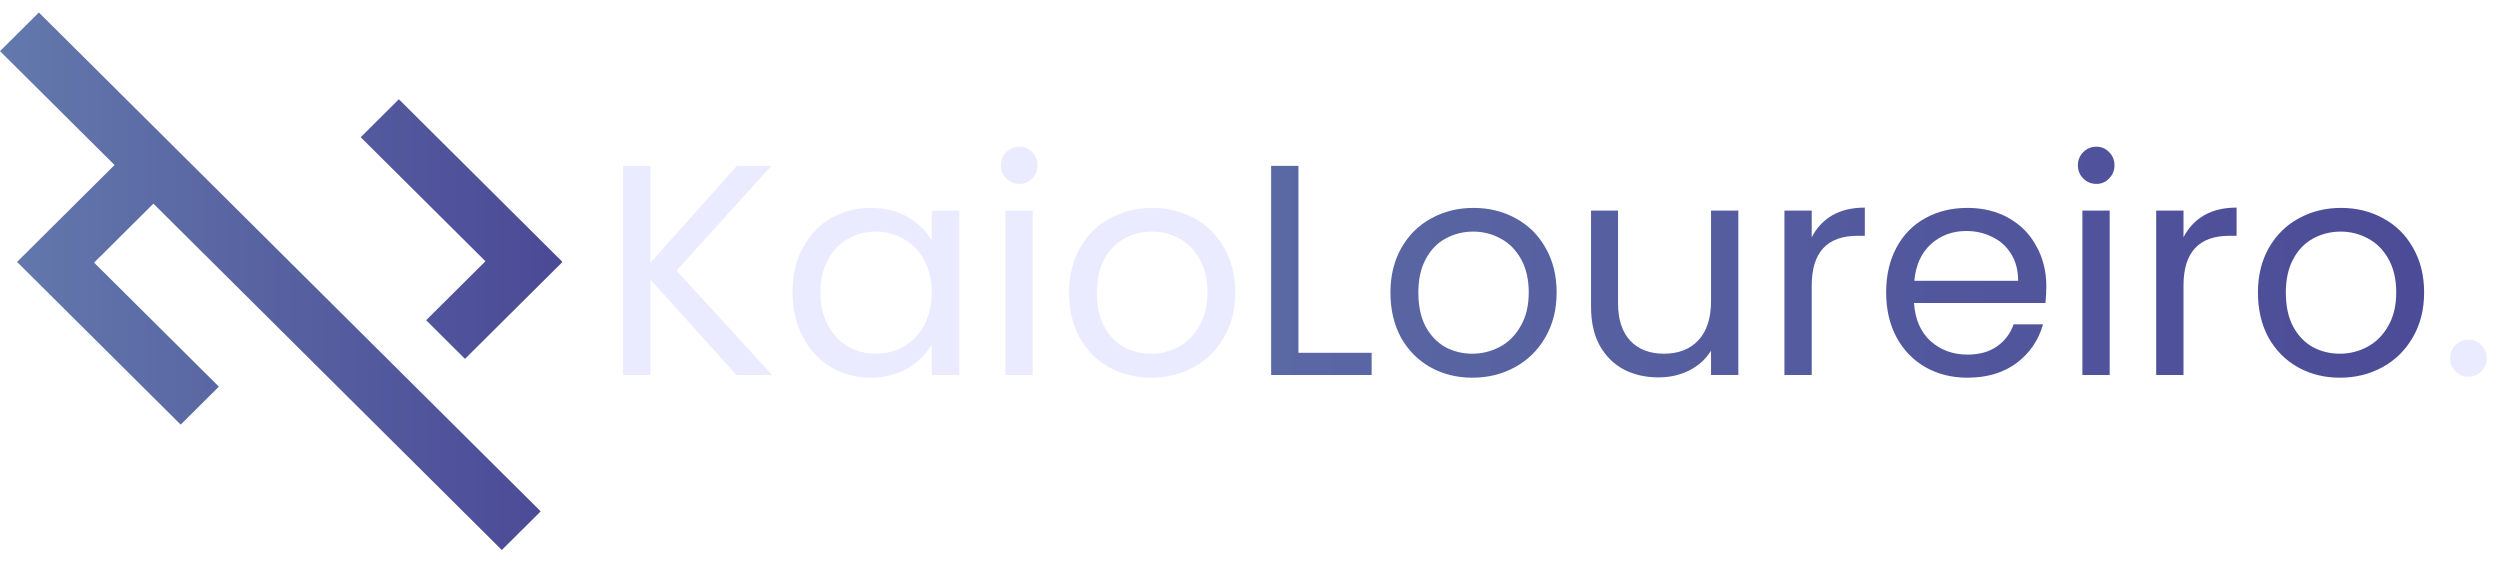
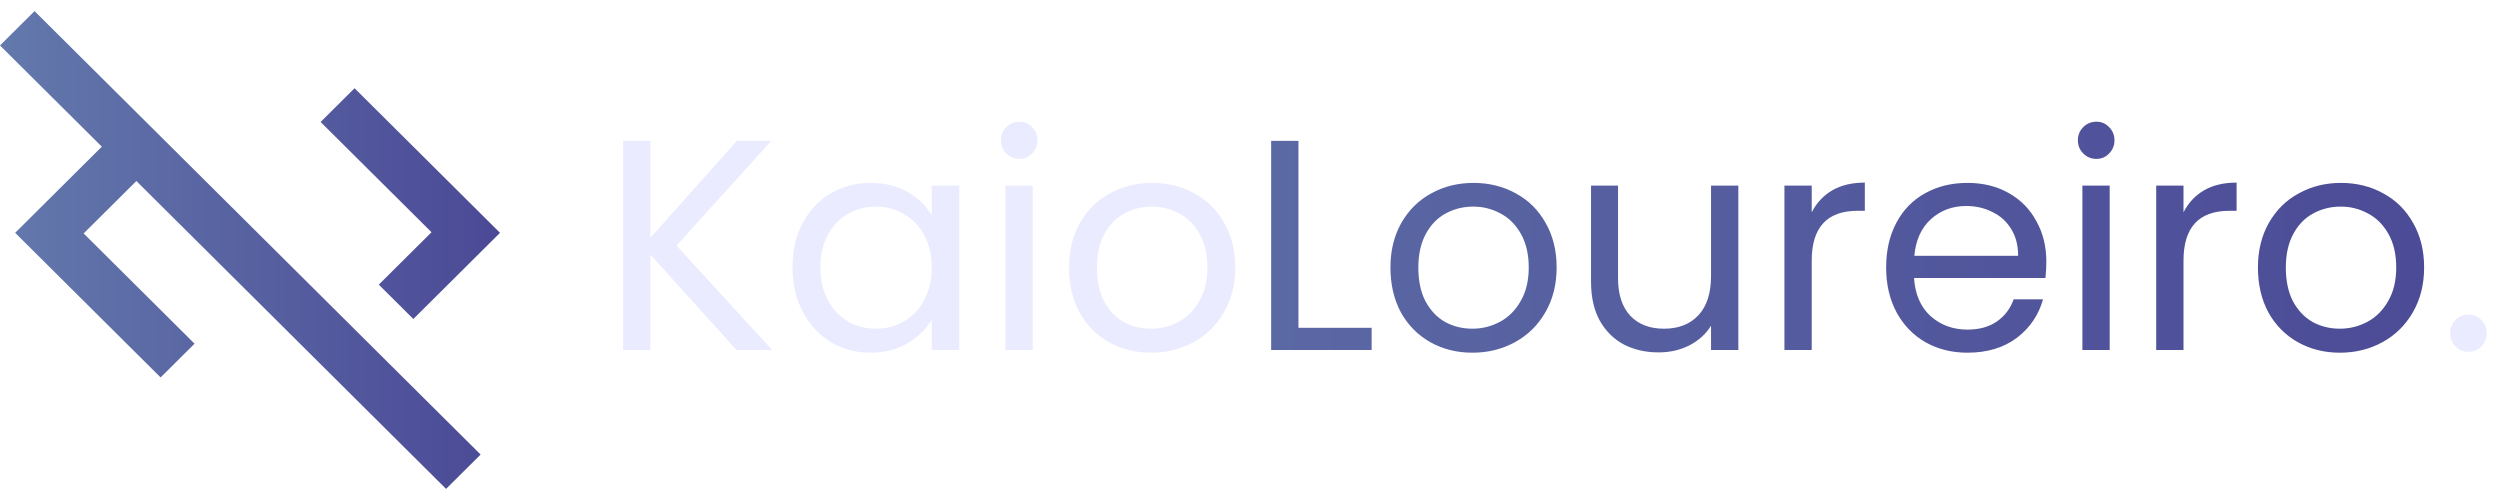
- <svg xmlns="http://www.w3.org/2000/svg" width="200" height="45" viewBox="0 0 200 45" fill="none">
-   <path d="M58.92 30L52.032 22.368V30H49.848V13.272H52.032V21.024L58.944 13.272H61.704L54.12 21.648L61.776 30H58.92ZM63.399 23.376C63.399 22.032 63.671 20.856 64.215 19.848C64.759 18.824 65.503 18.032 66.447 17.472C67.407 16.912 68.471 16.632 69.639 16.632C70.791 16.632 71.791 16.88 72.639 17.376C73.487 17.872 74.119 18.496 74.535 19.248V16.848H76.743V30H74.535V27.552C74.103 28.32 73.455 28.96 72.591 29.472C71.743 29.968 70.751 30.216 69.615 30.216C68.447 30.216 67.391 29.928 66.447 29.352C65.503 28.776 64.759 27.968 64.215 26.928C63.671 25.888 63.399 24.704 63.399 23.376ZM74.535 23.4C74.535 22.408 74.335 21.544 73.935 20.808C73.535 20.072 72.991 19.512 72.303 19.128C71.631 18.728 70.887 18.528 70.071 18.528C69.255 18.528 68.511 18.72 67.839 19.104C67.167 19.488 66.631 20.048 66.231 20.784C65.831 21.52 65.631 22.384 65.631 23.376C65.631 24.384 65.831 25.264 66.231 26.016C66.631 26.752 67.167 27.32 67.839 27.72C68.511 28.104 69.255 28.296 70.071 28.296C70.887 28.296 71.631 28.104 72.303 27.72C72.991 27.32 73.535 26.752 73.935 26.016C74.335 25.264 74.535 24.392 74.535 23.4ZM81.562 14.712C81.146 14.712 80.794 14.568 80.506 14.28C80.218 13.992 80.074 13.64 80.074 13.224C80.074 12.808 80.218 12.456 80.506 12.168C80.794 11.88 81.146 11.736 81.562 11.736C81.962 11.736 82.298 11.88 82.57 12.168C82.858 12.456 83.002 12.808 83.002 13.224C83.002 13.64 82.858 13.992 82.57 14.28C82.298 14.568 81.962 14.712 81.562 14.712ZM82.618 16.848V30H80.434V16.848H82.618ZM92.076 30.216C90.844 30.216 89.724 29.936 88.716 29.376C87.724 28.816 86.94 28.024 86.364 27C85.804 25.96 85.524 24.76 85.524 23.4C85.524 22.056 85.812 20.872 86.388 19.848C86.98 18.808 87.78 18.016 88.788 17.472C89.796 16.912 90.924 16.632 92.172 16.632C93.42 16.632 94.548 16.912 95.556 17.472C96.564 18.016 97.356 18.8 97.932 19.824C98.524 20.848 98.82 22.04 98.82 23.4C98.82 24.76 98.516 25.96 97.908 27C97.316 28.024 96.508 28.816 95.484 29.376C94.46 29.936 93.324 30.216 92.076 30.216ZM92.076 28.296C92.86 28.296 93.596 28.112 94.284 27.744C94.972 27.376 95.524 26.824 95.94 26.088C96.372 25.352 96.588 24.456 96.588 23.4C96.588 22.344 96.38 21.448 95.964 20.712C95.548 19.976 95.004 19.432 94.332 19.08C93.66 18.712 92.932 18.528 92.148 18.528C91.348 18.528 90.612 18.712 89.94 19.08C89.284 19.432 88.756 19.976 88.356 20.712C87.956 21.448 87.756 22.344 87.756 23.4C87.756 24.472 87.948 25.376 88.332 26.112C88.732 26.848 89.26 27.4 89.916 27.768C90.572 28.12 91.292 28.296 92.076 28.296ZM197.497 30.144C197.081 30.144 196.729 30 196.441 29.712C196.153 29.424 196.009 29.072 196.009 28.656C196.009 28.24 196.153 27.888 196.441 27.6C196.729 27.312 197.081 27.168 197.497 27.168C197.897 27.168 198.233 27.312 198.505 27.6C198.793 27.888 198.937 28.24 198.937 28.656C198.937 29.072 198.793 29.424 198.505 29.712C198.233 30 197.897 30.144 197.497 30.144Z" fill="#EBEBFF" />
-   <path d="M103.876 28.224H109.732V30H101.692V13.272H103.876V28.224ZM117.787 30.216C116.555 30.216 115.435 29.936 114.427 29.376C113.435 28.816 112.651 28.024 112.075 27C111.515 25.96 111.235 24.76 111.235 23.4C111.235 22.056 111.523 20.872 112.099 19.848C112.691 18.808 113.491 18.016 114.499 17.472C115.507 16.912 116.635 16.632 117.883 16.632C119.131 16.632 120.259 16.912 121.267 17.472C122.275 18.016 123.067 18.8 123.643 19.824C124.235 20.848 124.531 22.04 124.531 23.4C124.531 24.76 124.227 25.96 123.619 27C123.027 28.024 122.219 28.816 121.195 29.376C120.171 29.936 119.035 30.216 117.787 30.216ZM117.787 28.296C118.571 28.296 119.307 28.112 119.995 27.744C120.683 27.376 121.235 26.824 121.651 26.088C122.083 25.352 122.299 24.456 122.299 23.4C122.299 22.344 122.091 21.448 121.675 20.712C121.259 19.976 120.715 19.432 120.043 19.08C119.371 18.712 118.643 18.528 117.859 18.528C117.059 18.528 116.323 18.712 115.651 19.08C114.995 19.432 114.467 19.976 114.067 20.712C113.667 21.448 113.467 22.344 113.467 23.4C113.467 24.472 113.659 25.376 114.043 26.112C114.443 26.848 114.971 27.4 115.627 27.768C116.283 28.12 117.003 28.296 117.787 28.296ZM139.067 16.848V30H136.883V28.056C136.467 28.728 135.883 29.256 135.131 29.64C134.395 30.008 133.579 30.192 132.683 30.192C131.659 30.192 130.739 29.984 129.923 29.568C129.107 29.136 128.459 28.496 127.979 27.648C127.515 26.8 127.283 25.768 127.283 24.552V16.848H129.443V24.264C129.443 25.56 129.771 26.56 130.427 27.264C131.083 27.952 131.979 28.296 133.115 28.296C134.283 28.296 135.203 27.936 135.875 27.216C136.547 26.496 136.883 25.448 136.883 24.072V16.848H139.067ZM144.938 18.984C145.322 18.232 145.866 17.648 146.57 17.232C147.29 16.816 148.162 16.608 149.186 16.608V18.864H148.61C146.162 18.864 144.938 20.192 144.938 22.848V30H142.754V16.848H144.938V18.984ZM163.707 22.92C163.707 23.336 163.683 23.776 163.635 24.24H153.123C153.203 25.536 153.643 26.552 154.443 27.288C155.259 28.008 156.243 28.368 157.395 28.368C158.339 28.368 159.123 28.152 159.747 27.72C160.387 27.272 160.835 26.68 161.091 25.944H163.443C163.091 27.208 162.387 28.24 161.331 29.04C160.275 29.824 158.963 30.216 157.395 30.216C156.147 30.216 155.027 29.936 154.035 29.376C153.059 28.816 152.291 28.024 151.731 27C151.171 25.96 150.891 24.76 150.891 23.4C150.891 22.04 151.163 20.848 151.707 19.824C152.251 18.8 153.011 18.016 153.987 17.472C154.979 16.912 156.115 16.632 157.395 16.632C158.643 16.632 159.747 16.904 160.707 17.448C161.667 17.992 162.403 18.744 162.915 19.704C163.443 20.648 163.707 21.72 163.707 22.92ZM161.451 22.464C161.451 21.632 161.267 20.92 160.899 20.328C160.531 19.72 160.027 19.264 159.387 18.96C158.763 18.64 158.067 18.48 157.299 18.48C156.195 18.48 155.251 18.832 154.467 19.536C153.699 20.24 153.259 21.216 153.147 22.464H161.451ZM167.718 14.712C167.302 14.712 166.95 14.568 166.662 14.28C166.374 13.992 166.23 13.64 166.23 13.224C166.23 12.808 166.374 12.456 166.662 12.168C166.95 11.88 167.302 11.736 167.718 11.736C168.118 11.736 168.454 11.88 168.726 12.168C169.014 12.456 169.158 12.808 169.158 13.224C169.158 13.64 169.014 13.992 168.726 14.28C168.454 14.568 168.118 14.712 167.718 14.712ZM168.774 16.848V30H166.59V16.848H168.774ZM174.68 18.984C175.064 18.232 175.608 17.648 176.312 17.232C177.032 16.816 177.904 16.608 178.928 16.608V18.864H178.352C175.904 18.864 174.68 20.192 174.68 22.848V30H172.496V16.848H174.68V18.984ZM187.186 30.216C185.954 30.216 184.834 29.936 183.826 29.376C182.834 28.816 182.05 28.024 181.474 27C180.914 25.96 180.634 24.76 180.634 23.4C180.634 22.056 180.922 20.872 181.498 19.848C182.09 18.808 182.89 18.016 183.898 17.472C184.906 16.912 186.034 16.632 187.282 16.632C188.53 16.632 189.658 16.912 190.666 17.472C191.674 18.016 192.466 18.8 193.042 19.824C193.634 20.848 193.93 22.04 193.93 23.4C193.93 24.76 193.626 25.96 193.018 27C192.426 28.024 191.618 28.816 190.594 29.376C189.57 29.936 188.434 30.216 187.186 30.216ZM187.186 28.296C187.97 28.296 188.706 28.112 189.394 27.744C190.082 27.376 190.634 26.824 191.05 26.088C191.482 25.352 191.698 24.456 191.698 23.4C191.698 22.344 191.49 21.448 191.074 20.712C190.658 19.976 190.114 19.432 189.442 19.08C188.77 18.712 188.042 18.528 187.258 18.528C186.458 18.528 185.722 18.712 185.05 19.08C184.394 19.432 183.866 19.976 183.466 20.712C183.066 21.448 182.866 22.344 182.866 23.4C182.866 24.472 183.058 25.376 183.442 26.112C183.842 26.848 184.37 27.4 185.026 27.768C185.682 28.12 186.402 28.296 187.186 28.296Z" fill="url(#paint0_linear_181_937)" />
-   <mask id="mask0_181_937" style="mask-type:alpha" maskUnits="userSpaceOnUse" x="0" y="0" width="45" height="45">
-     <rect width="45" height="45" fill="#D9D9D9" />
+ <svg xmlns="http://www.w3.org/2000/svg" width="200" height="40" viewBox="0 0 200 40" fill="none">
+   <mask id="mask0_582_373" style="mask-type:alpha" maskUnits="userSpaceOnUse" x="0" y="0" width="40" height="40">
+     <rect width="40" height="40" fill="#D9D9D9" />
  </mask>
-   <g mask="url(#mask0_181_937)">
-     <path d="M40.145 44L12.273 16.291L7.527 21.009L17.509 30.932L14.454 33.968L1.364 20.955L9.164 13.2L0 4.091L3.109 1L43.255 40.909L40.145 44ZM37.2 28.709L34.091 25.618L38.836 20.9L28.855 10.977L31.909 7.941L45 20.955L37.2 28.709Z" fill="url(#paint1_linear_181_937)" />
+   <g mask="url(#mask0_582_373)">
+     <path d="M35.685 39.111L10.909 14.481L6.691 18.674L15.564 27.495L12.848 30.194L1.212 18.626L8.145 11.734L0 3.636L2.764 0.889L38.449 36.364L35.685 39.111ZM33.067 25.519L30.303 22.771L34.521 18.578L25.648 9.758L28.364 7.058L40 18.626L33.067 25.519Z" fill="url(#paint0_linear_582_373)" />
  </g>
+   <path d="M58.92 28L52.032 20.368V28H49.848V11.272H52.032V19.024L58.944 11.272H61.704L54.12 19.648L61.776 28H58.92ZM63.399 21.376C63.399 20.032 63.671 18.856 64.215 17.848C64.759 16.824 65.503 16.032 66.447 15.472C67.407 14.912 68.471 14.632 69.639 14.632C70.791 14.632 71.791 14.88 72.639 15.376C73.487 15.872 74.119 16.496 74.535 17.248V14.848H76.743V28H74.535V25.552C74.103 26.32 73.455 26.96 72.591 27.472C71.743 27.968 70.751 28.216 69.615 28.216C68.447 28.216 67.391 27.928 66.447 27.352C65.503 26.776 64.759 25.968 64.215 24.928C63.671 23.888 63.399 22.704 63.399 21.376ZM74.535 21.4C74.535 20.408 74.335 19.544 73.935 18.808C73.535 18.072 72.991 17.512 72.303 17.128C71.631 16.728 70.887 16.528 70.071 16.528C69.255 16.528 68.511 16.72 67.839 17.104C67.167 17.488 66.631 18.048 66.231 18.784C65.831 19.52 65.631 20.384 65.631 21.376C65.631 22.384 65.831 23.264 66.231 24.016C66.631 24.752 67.167 25.32 67.839 25.72C68.511 26.104 69.255 26.296 70.071 26.296C70.887 26.296 71.631 26.104 72.303 25.72C72.991 25.32 73.535 24.752 73.935 24.016C74.335 23.264 74.535 22.392 74.535 21.4ZM81.562 12.712C81.146 12.712 80.794 12.568 80.506 12.28C80.218 11.992 80.074 11.64 80.074 11.224C80.074 10.808 80.218 10.456 80.506 10.168C80.794 9.88 81.146 9.736 81.562 9.736C81.962 9.736 82.298 9.88 82.57 10.168C82.858 10.456 83.002 10.808 83.002 11.224C83.002 11.64 82.858 11.992 82.57 12.28C82.298 12.568 81.962 12.712 81.562 12.712ZM82.618 14.848V28H80.434V14.848H82.618ZM92.076 28.216C90.844 28.216 89.724 27.936 88.716 27.376C87.724 26.816 86.94 26.024 86.364 25C85.804 23.96 85.524 22.76 85.524 21.4C85.524 20.056 85.812 18.872 86.388 17.848C86.98 16.808 87.78 16.016 88.788 15.472C89.796 14.912 90.924 14.632 92.172 14.632C93.42 14.632 94.548 14.912 95.556 15.472C96.564 16.016 97.356 16.8 97.932 17.824C98.524 18.848 98.82 20.04 98.82 21.4C98.82 22.76 98.516 23.96 97.908 25C97.316 26.024 96.508 26.816 95.484 27.376C94.46 27.936 93.324 28.216 92.076 28.216ZM92.076 26.296C92.86 26.296 93.596 26.112 94.284 25.744C94.972 25.376 95.524 24.824 95.94 24.088C96.372 23.352 96.588 22.456 96.588 21.4C96.588 20.344 96.38 19.448 95.964 18.712C95.548 17.976 95.004 17.432 94.332 17.08C93.66 16.712 92.932 16.528 92.148 16.528C91.348 16.528 90.612 16.712 89.94 17.08C89.284 17.432 88.756 17.976 88.356 18.712C87.956 19.448 87.756 20.344 87.756 21.4C87.756 22.472 87.948 23.376 88.332 24.112C88.732 24.848 89.26 25.4 89.916 25.768C90.572 26.12 91.292 26.296 92.076 26.296ZM197.497 28.144C197.081 28.144 196.729 28 196.441 27.712C196.153 27.424 196.009 27.072 196.009 26.656C196.009 26.24 196.153 25.888 196.441 25.6C196.729 25.312 197.081 25.168 197.497 25.168C197.897 25.168 198.233 25.312 198.505 25.6C198.793 25.888 198.937 26.24 198.937 26.656C198.937 27.072 198.793 27.424 198.505 27.712C198.233 28 197.897 28.144 197.497 28.144Z" fill="#EBEBFF" />
+   <path d="M103.876 26.224H109.732V28H101.692V11.272H103.876V26.224ZM117.787 28.216C116.555 28.216 115.435 27.936 114.427 27.376C113.435 26.816 112.651 26.024 112.075 25C111.515 23.96 111.235 22.76 111.235 21.4C111.235 20.056 111.523 18.872 112.099 17.848C112.691 16.808 113.491 16.016 114.499 15.472C115.507 14.912 116.635 14.632 117.883 14.632C119.131 14.632 120.259 14.912 121.267 15.472C122.275 16.016 123.067 16.8 123.643 17.824C124.235 18.848 124.531 20.04 124.531 21.4C124.531 22.76 124.227 23.96 123.619 25C123.027 26.024 122.219 26.816 121.195 27.376C120.171 27.936 119.035 28.216 117.787 28.216ZM117.787 26.296C118.571 26.296 119.307 26.112 119.995 25.744C120.683 25.376 121.235 24.824 121.651 24.088C122.083 23.352 122.299 22.456 122.299 21.4C122.299 20.344 122.091 19.448 121.675 18.712C121.259 17.976 120.715 17.432 120.043 17.08C119.371 16.712 118.643 16.528 117.859 16.528C117.059 16.528 116.323 16.712 115.651 17.08C114.995 17.432 114.467 17.976 114.067 18.712C113.667 19.448 113.467 20.344 113.467 21.4C113.467 22.472 113.659 23.376 114.043 24.112C114.443 24.848 114.971 25.4 115.627 25.768C116.283 26.12 117.003 26.296 117.787 26.296ZM139.067 14.848V28H136.883V26.056C136.467 26.728 135.883 27.256 135.131 27.64C134.395 28.008 133.579 28.192 132.683 28.192C131.659 28.192 130.739 27.984 129.923 27.568C129.107 27.136 128.459 26.496 127.979 25.648C127.515 24.8 127.283 23.768 127.283 22.552V14.848H129.443V22.264C129.443 23.56 129.771 24.56 130.427 25.264C131.083 25.952 131.979 26.296 133.115 26.296C134.283 26.296 135.203 25.936 135.875 25.216C136.547 24.496 136.883 23.448 136.883 22.072V14.848H139.067ZM144.938 16.984C145.322 16.232 145.866 15.648 146.57 15.232C147.29 14.816 148.162 14.608 149.186 14.608V16.864H148.61C146.162 16.864 144.938 18.192 144.938 20.848V28H142.754V14.848H144.938V16.984ZM163.707 20.92C163.707 21.336 163.683 21.776 163.635 22.24H153.123C153.203 23.536 153.643 24.552 154.443 25.288C155.259 26.008 156.243 26.368 157.395 26.368C158.339 26.368 159.123 26.152 159.747 25.72C160.387 25.272 160.835 24.68 161.091 23.944H163.443C163.091 25.208 162.387 26.24 161.331 27.04C160.275 27.824 158.963 28.216 157.395 28.216C156.147 28.216 155.027 27.936 154.035 27.376C153.059 26.816 152.291 26.024 151.731 25C151.171 23.96 150.891 22.76 150.891 21.4C150.891 20.04 151.163 18.848 151.707 17.824C152.251 16.8 153.011 16.016 153.987 15.472C154.979 14.912 156.115 14.632 157.395 14.632C158.643 14.632 159.747 14.904 160.707 15.448C161.667 15.992 162.403 16.744 162.915 17.704C163.443 18.648 163.707 19.72 163.707 20.92ZM161.451 20.464C161.451 19.632 161.267 18.92 160.899 18.328C160.531 17.72 160.027 17.264 159.387 16.96C158.763 16.64 158.067 16.48 157.299 16.48C156.195 16.48 155.251 16.832 154.467 17.536C153.699 18.24 153.259 19.216 153.147 20.464H161.451ZM167.718 12.712C167.302 12.712 166.95 12.568 166.662 12.28C166.374 11.992 166.23 11.64 166.23 11.224C166.23 10.808 166.374 10.456 166.662 10.168C166.95 9.88 167.302 9.736 167.718 9.736C168.118 9.736 168.454 9.88 168.726 10.168C169.014 10.456 169.158 10.808 169.158 11.224C169.158 11.64 169.014 11.992 168.726 12.28C168.454 12.568 168.118 12.712 167.718 12.712ZM168.774 14.848V28H166.59V14.848H168.774ZM174.68 16.984C175.064 16.232 175.608 15.648 176.312 15.232C177.032 14.816 177.904 14.608 178.928 14.608V16.864H178.352C175.904 16.864 174.68 18.192 174.68 20.848V28H172.496V14.848H174.68V16.984ZM187.186 28.216C185.954 28.216 184.834 27.936 183.826 27.376C182.834 26.816 182.05 26.024 181.474 25C180.914 23.96 180.634 22.76 180.634 21.4C180.634 20.056 180.922 18.872 181.498 17.848C182.09 16.808 182.89 16.016 183.898 15.472C184.906 14.912 186.034 14.632 187.282 14.632C188.53 14.632 189.658 14.912 190.666 15.472C191.674 16.016 192.466 16.8 193.042 17.824C193.634 18.848 193.93 20.04 193.93 21.4C193.93 22.76 193.626 23.96 193.018 25C192.426 26.024 191.618 26.816 190.594 27.376C189.57 27.936 188.434 28.216 187.186 28.216ZM187.186 26.296C187.97 26.296 188.706 26.112 189.394 25.744C190.082 25.376 190.634 24.824 191.05 24.088C191.482 23.352 191.698 22.456 191.698 21.4C191.698 20.344 191.49 19.448 191.074 18.712C190.658 17.976 190.114 17.432 189.442 17.08C188.77 16.712 188.042 16.528 187.258 16.528C186.458 16.528 185.722 16.712 185.05 17.08C184.394 17.432 183.866 17.976 183.466 18.712C183.066 19.448 182.866 20.344 182.866 21.4C182.866 22.472 183.058 23.376 183.442 24.112C183.842 24.848 184.37 25.4 185.026 25.768C185.682 26.12 186.402 26.296 187.186 26.296Z" fill="url(#paint1_linear_582_373)" />
  <defs>
-     <linearGradient id="paint0_linear_181_937" x1="48" y1="22" x2="200" y2="22" gradientUnits="userSpaceOnUse">
+     <linearGradient id="paint0_linear_582_373" x1="0" y1="20" x2="40" y2="20" gradientUnits="userSpaceOnUse">
      <stop stop-color="#6379AC" />
      <stop offset="1" stop-color="#4B4996" />
    </linearGradient>
-     <linearGradient id="paint1_linear_181_937" x1="0" y1="22.5" x2="45" y2="22.5" gradientUnits="userSpaceOnUse">
+     <linearGradient id="paint1_linear_582_373" x1="48" y1="20" x2="200" y2="20" gradientUnits="userSpaceOnUse">
      <stop stop-color="#6379AC" />
      <stop offset="1" stop-color="#4B4996" />
    </linearGradient>
  </defs>
</svg>
